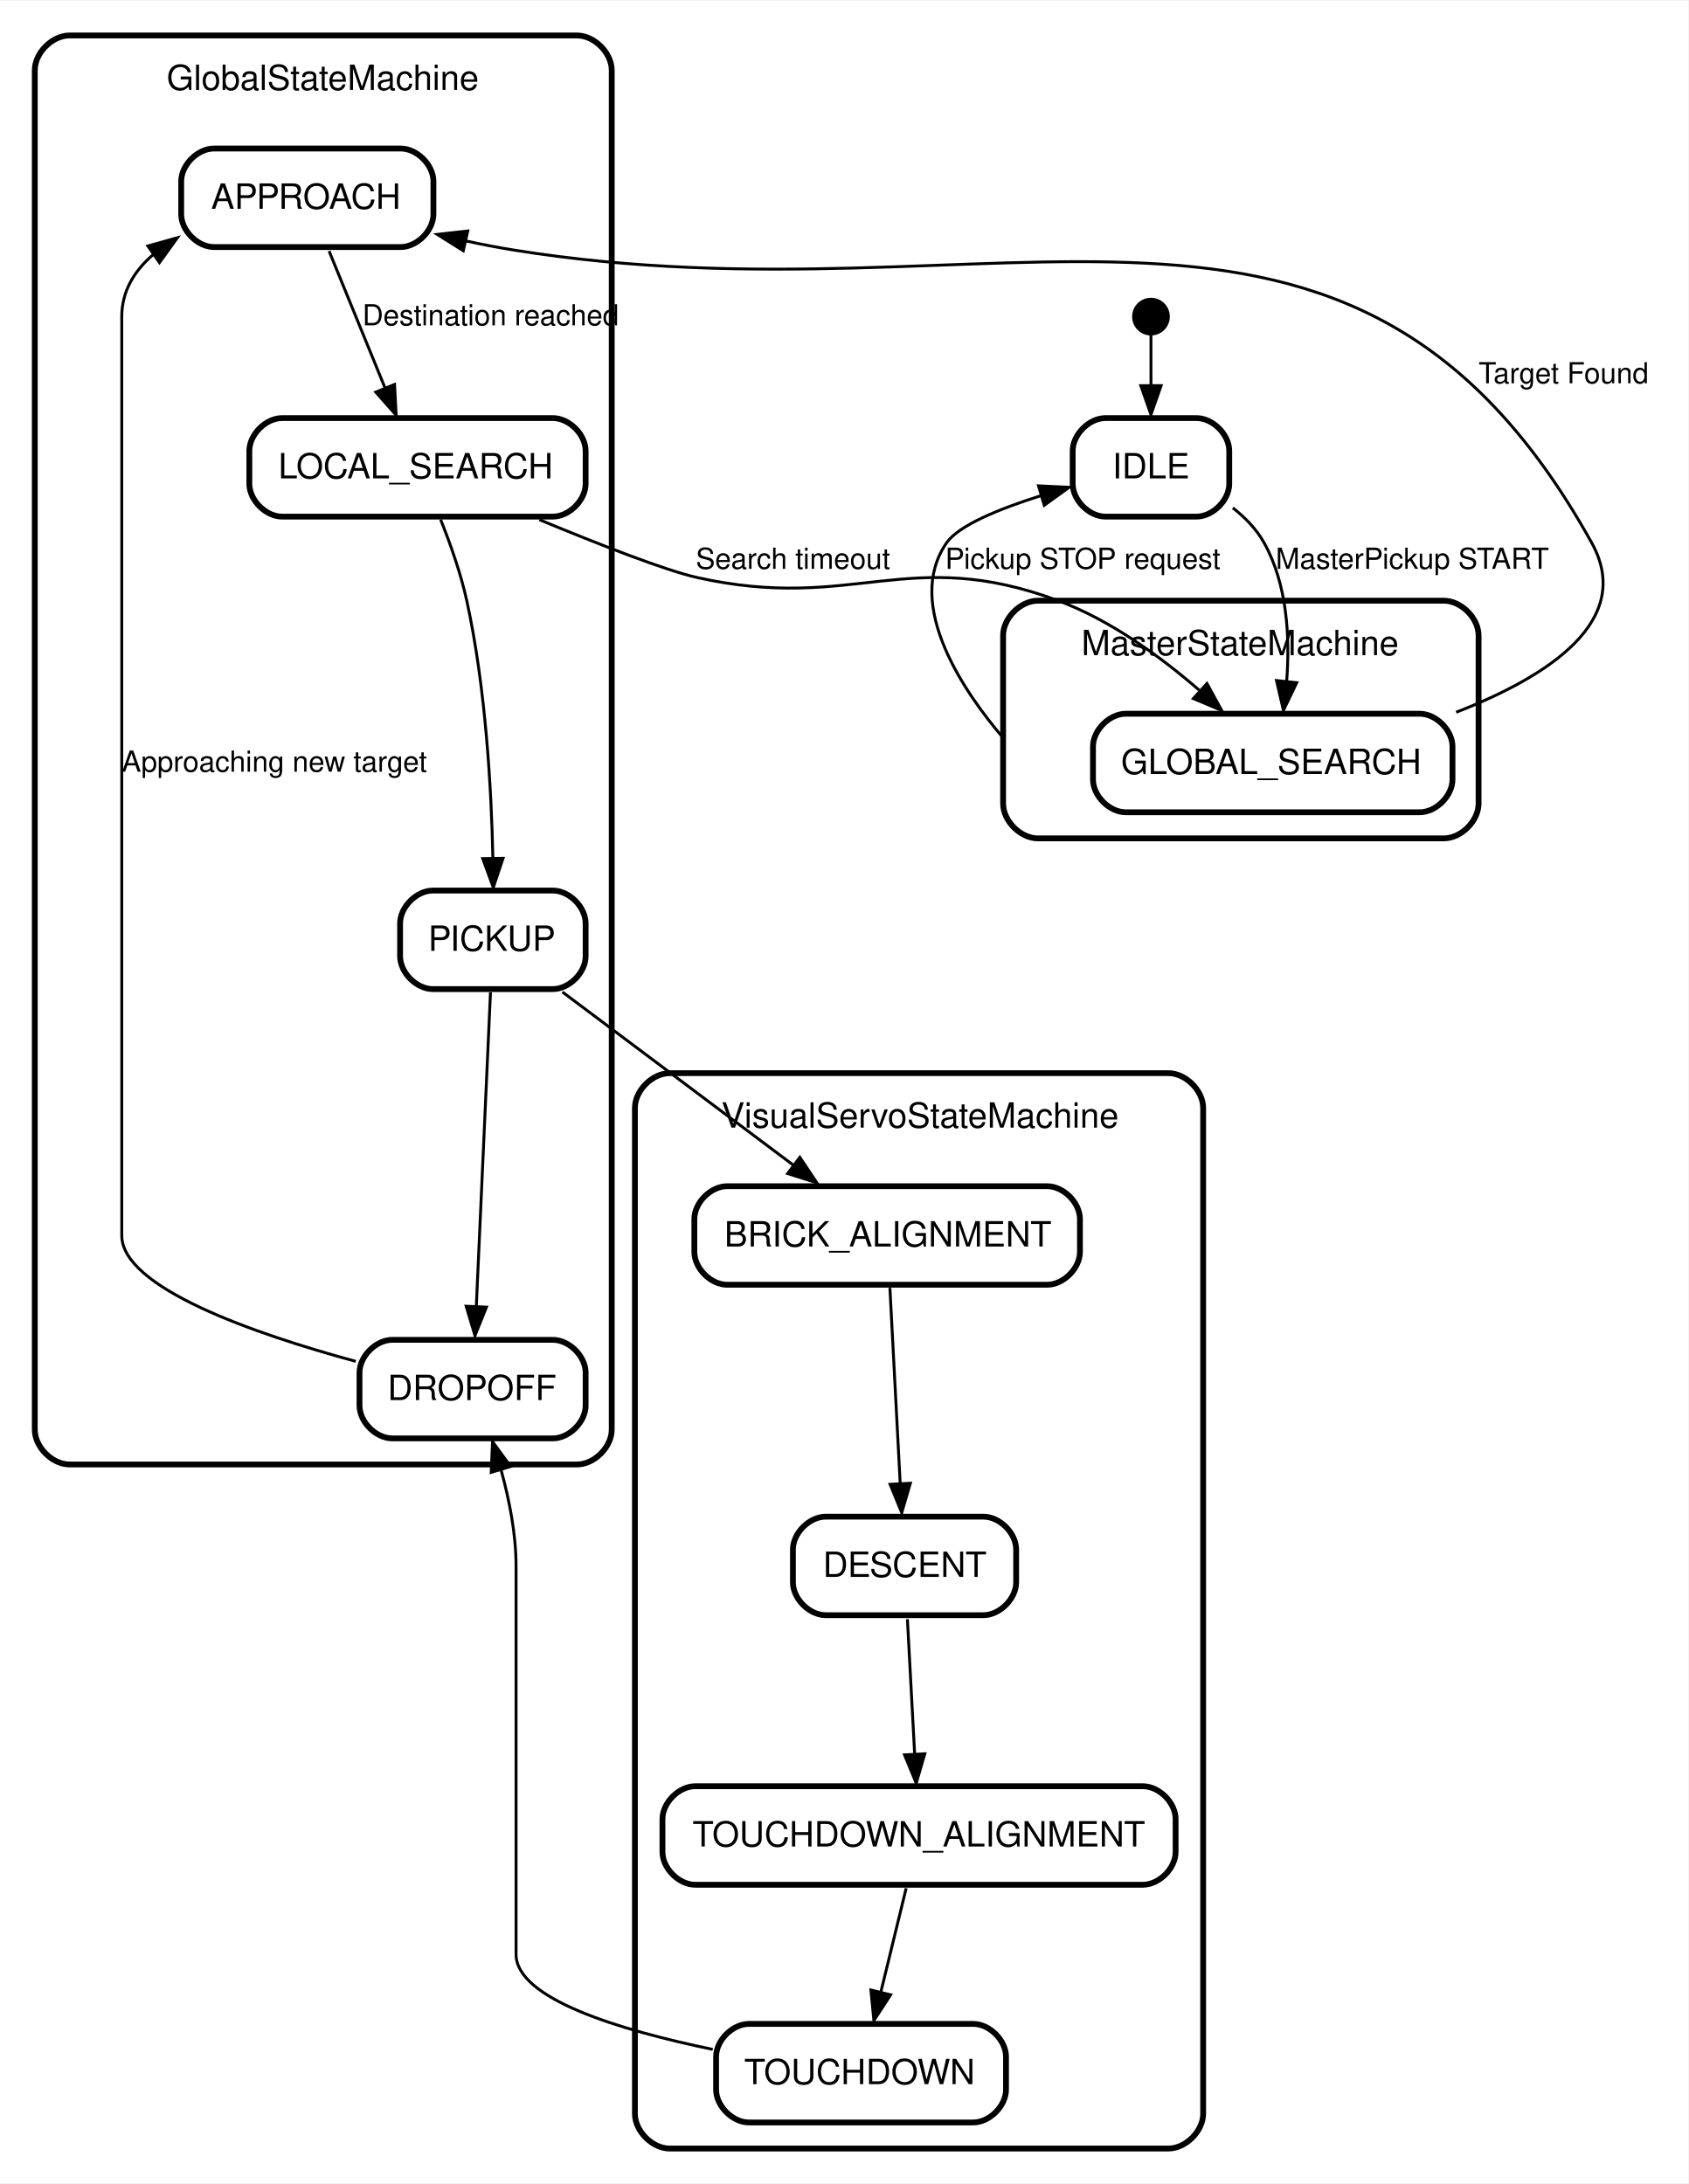
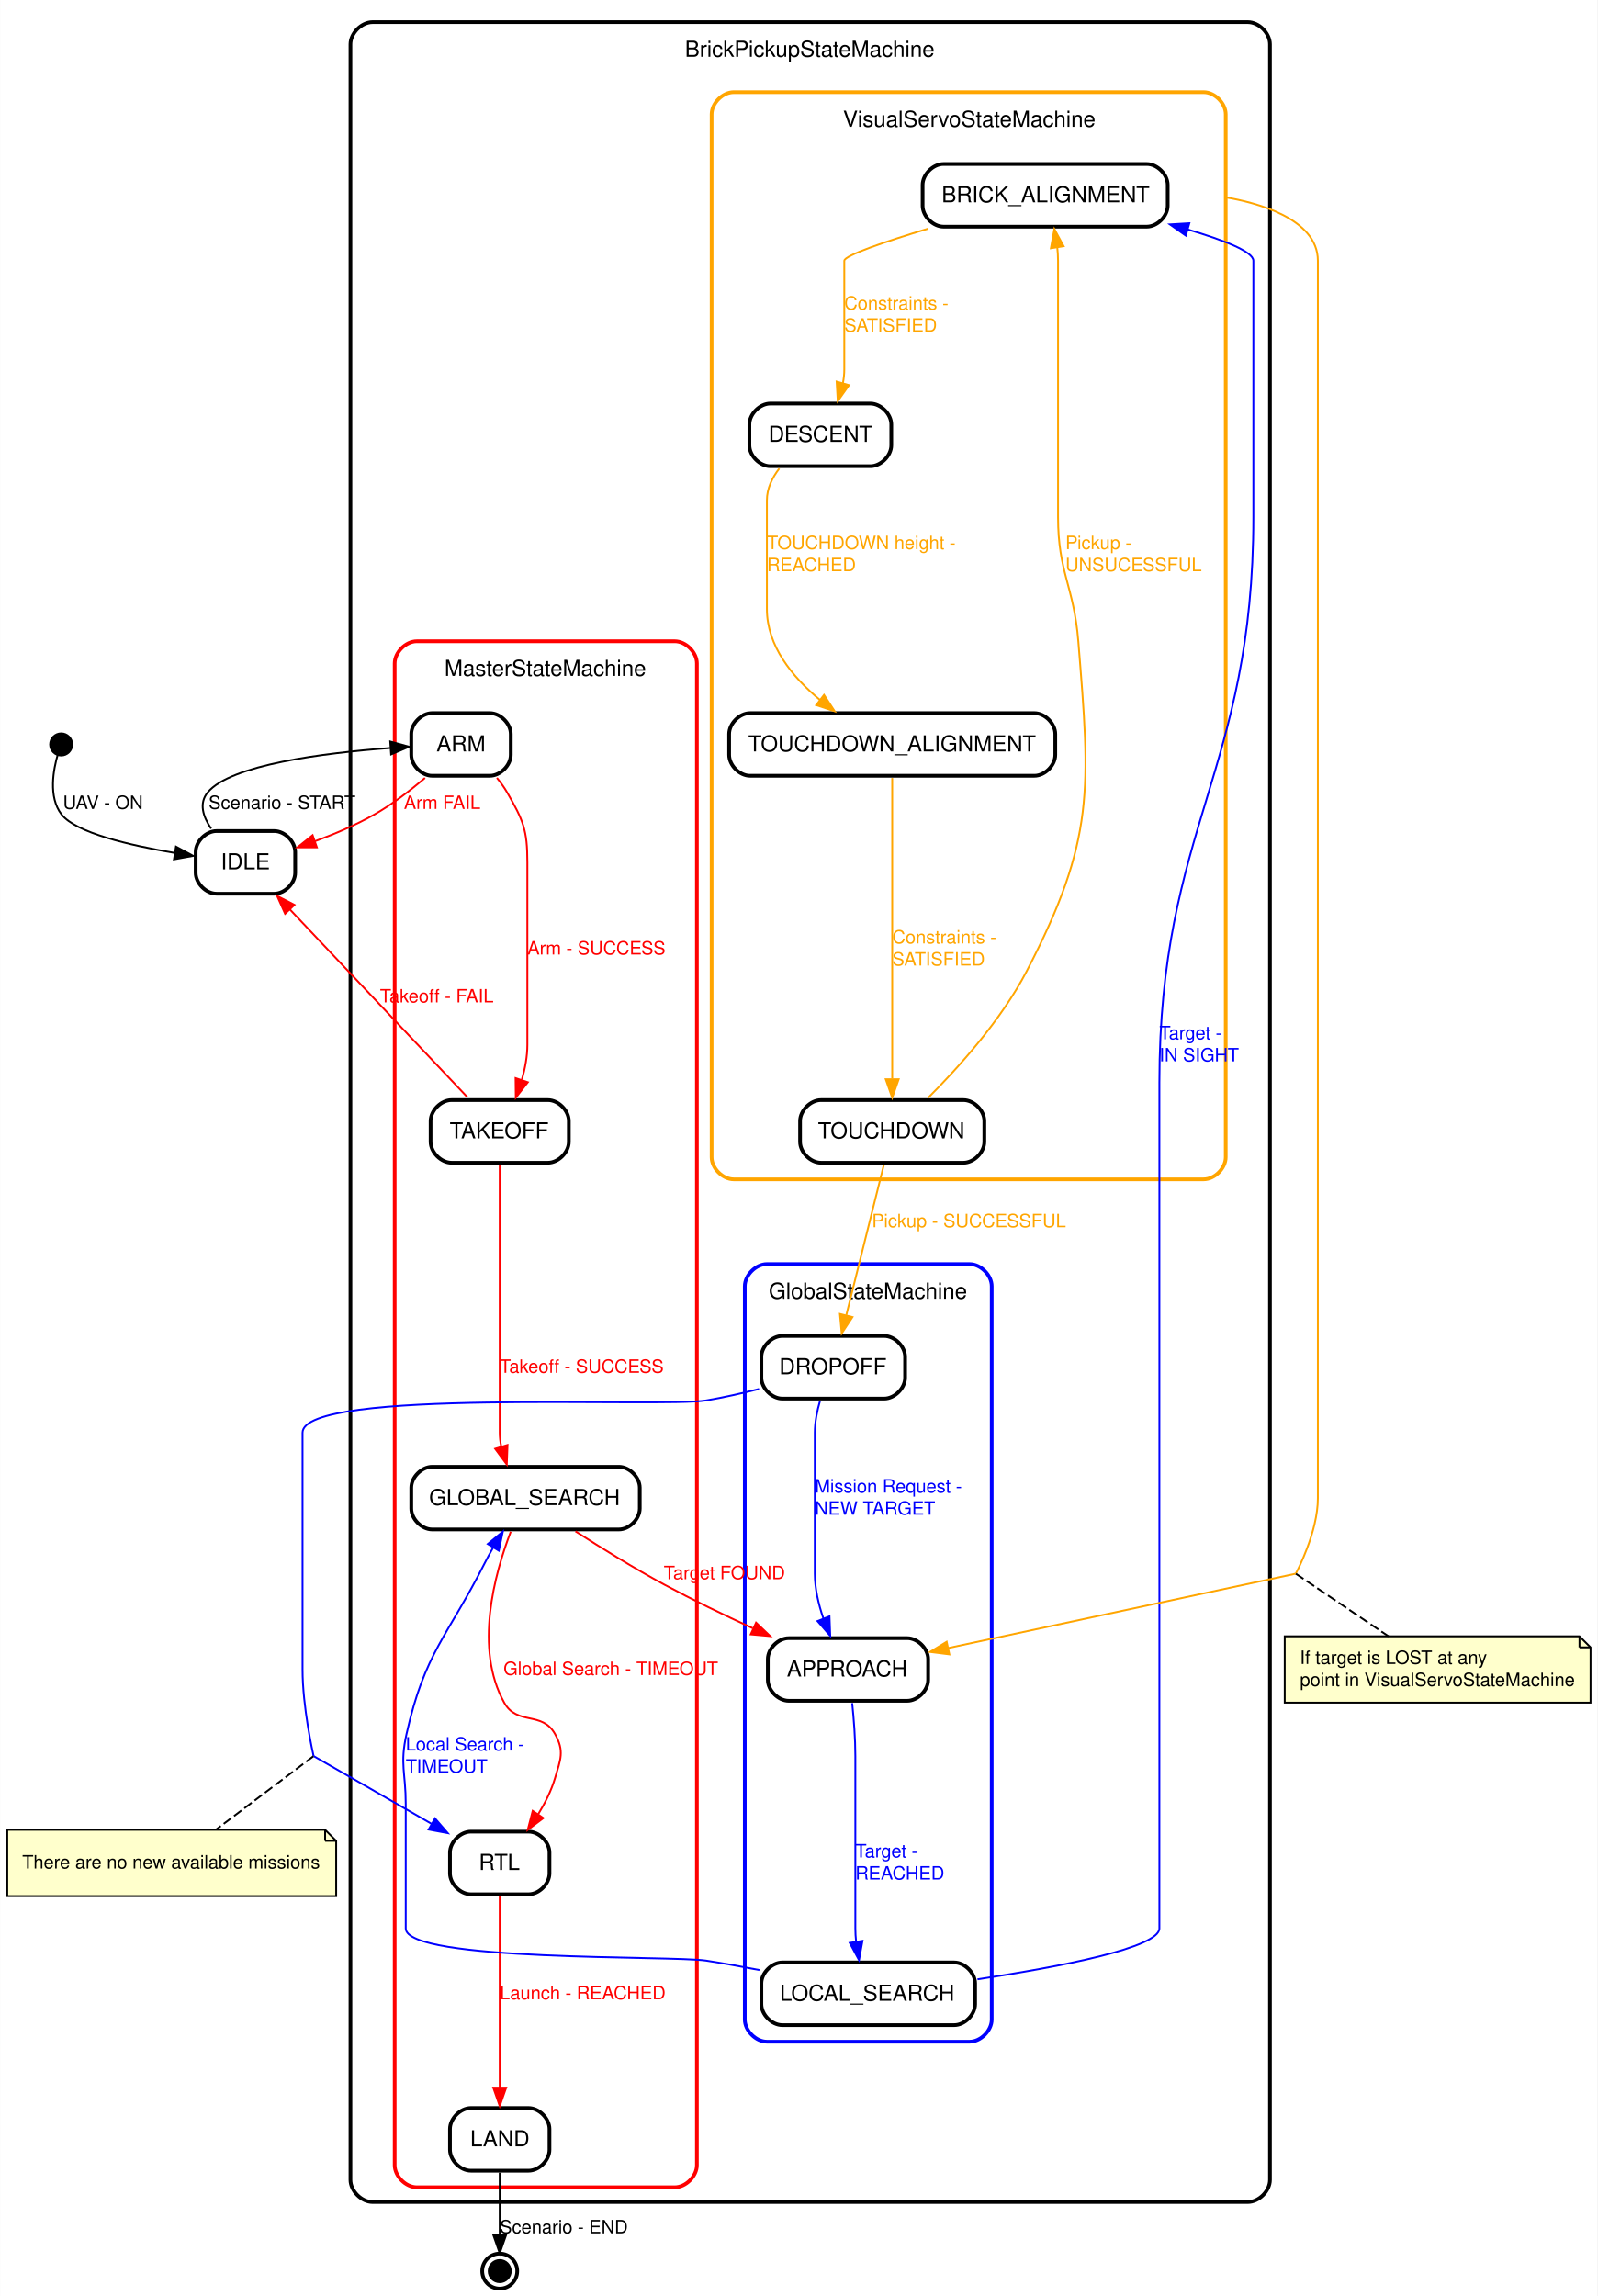
- <svg xmlns="http://www.w3.org/2000/svg" width="582pt" height="753pt" viewBox="0.00 0.00 582.36 753.00">
-   <g id="graph0" class="graph" transform="scale(1 1) rotate(0) translate(4 749)">
-     <polygon fill="#ffffff" stroke="transparent" points="-4,4 -4,-749 578.355,-749 578.355,4 -4,4" />
+ <svg xmlns="http://www.w3.org/2000/svg" width="867pt" height="1246pt" viewBox="0.00 0.00 866.87 1246.00">
+   <g id="graph0" class="graph" transform="scale(1 1) rotate(0) translate(4 1242)">
+     <polygon fill="#ffffff" stroke="transparent" points="-4,4 -4,-1242 862.865,-1242 862.865,4 -4,4" />
    <g id="clust1" class="cluster">
-       <path fill="none" stroke="#000000" stroke-width="2" d="M354,-460C354,-460 494,-460 494,-460 500,-460 506,-466 506,-472 506,-472 506,-530 506,-530 506,-536 500,-542 494,-542 494,-542 354,-542 354,-542 348,-542 342,-536 342,-530 342,-530 342,-472 342,-472 342,-466 348,-460 354,-460" />
-       <text text-anchor="start" x="368.99" y="-523.2" font-family="Helvetica,sans-Serif" font-size="12.00" fill="#000000">MasterStateMachine</text>
+       <path fill="none" stroke="#000000" stroke-width="2" d="M198.125,-47C198.125,-47 673.125,-47 673.125,-47 679.125,-47 685.125,-53 685.125,-59 685.125,-59 685.125,-1218 685.125,-1218 685.125,-1224 679.125,-1230 673.125,-1230 673.125,-1230 198.125,-1230 198.125,-1230 192.125,-1230 186.125,-1224 186.125,-1218 186.125,-1218 186.125,-59 186.125,-59 186.125,-53 192.125,-47 198.125,-47" />
+       <text text-anchor="start" x="367.613" y="-1211.2" font-family="Helvetica,sans-Serif" font-size="12.00" fill="#000000">BrickPickupStateMachine</text>
    </g>
    <g id="clust2" class="cluster">
-       <path fill="none" stroke="#000000" stroke-width="2" d="M20,-244C20,-244 195,-244 195,-244 201,-244 207,-250 207,-256 207,-256 207,-725 207,-725 207,-731 201,-737 195,-737 195,-737 20,-737 20,-737 14,-737 8,-731 8,-725 8,-725 8,-256 8,-256 8,-250 14,-244 20,-244" />
-       <text text-anchor="start" x="53.486" y="-718.2" font-family="Helvetica,sans-Serif" font-size="12.00" fill="#000000">GlobalStateMachine</text>
+       <path fill="none" stroke="#ffa500" stroke-width="2" d="M394.125,-602C394.125,-602 649.125,-602 649.125,-602 655.125,-602 661.125,-608 661.125,-614 661.125,-614 661.125,-1180 661.125,-1180 661.125,-1186 655.125,-1192 649.125,-1192 649.125,-1192 394.125,-1192 394.125,-1192 388.125,-1192 382.125,-1186 382.125,-1180 382.125,-1180 382.125,-614 382.125,-614 382.125,-608 388.125,-602 394.125,-602" />
+       <text text-anchor="start" x="453.442" y="-1173.2" font-family="Helvetica,sans-Serif" font-size="12.00" fill="#000000">VisualServoStateMachine</text>
    </g>
    <g id="clust3" class="cluster">
-       <path fill="none" stroke="#000000" stroke-width="2" d="M227,-8C227,-8 399,-8 399,-8 405,-8 411,-14 411,-20 411,-20 411,-367 411,-367 411,-373 405,-379 399,-379 399,-379 227,-379 227,-379 221,-379 215,-373 215,-367 215,-367 215,-20 215,-20 215,-14 221,-8 227,-8" />
-       <text text-anchor="start" x="244.818" y="-360.2" font-family="Helvetica,sans-Serif" font-size="12.00" fill="#000000">VisualServoStateMachine</text>
+       <path fill="none" stroke="#ff0000" stroke-width="2" d="M222.125,-55C222.125,-55 362.125,-55 362.125,-55 368.125,-55 374.125,-61 374.125,-67 374.125,-67 374.125,-882 374.125,-882 374.125,-888 368.125,-894 362.125,-894 362.125,-894 222.125,-894 222.125,-894 216.125,-894 210.125,-888 210.125,-882 210.125,-882 210.125,-67 210.125,-67 210.125,-61 216.125,-55 222.125,-55" />
+       <text text-anchor="start" x="237.114" y="-875.2" font-family="Helvetica,sans-Serif" font-size="12.00" fill="#000000">MasterStateMachine</text>
+     </g>
+     <g id="clust4" class="cluster">
+       <path fill="none" stroke="#0000ff" stroke-width="2" d="M412.125,-134C412.125,-134 522.125,-134 522.125,-134 528.125,-134 534.125,-140 534.125,-146 534.125,-146 534.125,-544 534.125,-544 534.125,-550 528.125,-556 522.125,-556 522.125,-556 412.125,-556 412.125,-556 406.125,-556 400.125,-550 400.125,-544 400.125,-544 400.125,-146 400.125,-146 400.125,-140 406.125,-134 412.125,-134" />
+       <text text-anchor="start" x="413.111" y="-537.2" font-family="Helvetica,sans-Serif" font-size="12.00" fill="#000000">GlobalStateMachine</text>
    </g>
    <g id="node1" class="node">
-       <ellipse fill="#000000" stroke="#000000" stroke-width="2" cx="393" cy="-640" rx="5.5" ry="5.5" />
+       <ellipse fill="#000000" stroke="#000000" stroke-width="2" cx="29.125" cy="-838" rx="5.5" ry="5.5" />
    </g>
    <g id="node2" class="node">
-       <polygon fill="transparent" stroke="transparent" stroke-width="2" points="421,-606 365,-606 365,-570 421,-570 421,-606" />
-       <text text-anchor="start" x="379.664" y="-584.2" font-family="Helvetica,sans-Serif" font-size="12.00" fill="#000000">IDLE</text>
-       <path fill="none" stroke="#000000" stroke-width="2" d="M377.333,-571C377.333,-571 408.667,-571 408.667,-571 414.333,-571 420,-576.667 420,-582.333 420,-582.333 420,-593.667 420,-593.667 420,-599.333 414.333,-605 408.667,-605 408.667,-605 377.333,-605 377.333,-605 371.667,-605 366,-599.333 366,-593.667 366,-593.667 366,-582.333 366,-582.333 366,-576.667 371.667,-571 377.333,-571" />
+       <polygon fill="transparent" stroke="transparent" stroke-width="2" points="157.125,-792 101.124,-792 101.124,-756 157.125,-756 157.125,-792" />
+       <text text-anchor="start" x="115.789" y="-770.2" font-family="Helvetica,sans-Serif" font-size="12.00" fill="#000000">IDLE</text>
+       <path fill="none" stroke="#000000" stroke-width="2" d="M113.458,-757C113.458,-757 144.791,-757 144.791,-757 150.458,-757 156.125,-762.667 156.125,-768.333 156.125,-768.333 156.125,-779.667 156.125,-779.667 156.125,-785.333 150.458,-791 144.791,-791 144.791,-791 113.458,-791 113.458,-791 107.791,-791 102.124,-785.333 102.124,-779.667 102.124,-779.667 102.124,-768.333 102.124,-768.333 102.124,-762.667 107.791,-757 113.458,-757" />
    </g>
    <g id="edge1" class="edge">
-       <path fill="none" stroke="#000000" d="M393,-634.435C393,-629.929 393,-623.21 393,-616.273" />
-       <polygon fill="#000000" stroke="#000000" points="396.5,-616.187 393,-606.187 389.5,-616.187 396.5,-616.187" />
-       <text text-anchor="middle" x="394.389" y="-617" font-family="Helvetica,sans-Serif" font-size="10.00" fill="#000000"> </text>
-     </g>
-     <g id="node4" class="node">
-       <polygon fill="transparent" stroke="transparent" stroke-width="2" points="498,-504 372,-504 372,-468 498,-468 498,-504" />
-       <text text-anchor="start" x="382.658" y="-482.2" font-family="Helvetica,sans-Serif" font-size="12.00" fill="#000000">GLOBAL_SEARCH</text>
-       <path fill="none" stroke="#000000" stroke-width="2" d="M384.333,-469C384.333,-469 485.667,-469 485.667,-469 491.333,-469 497,-474.667 497,-480.333 497,-480.333 497,-491.667 497,-491.667 497,-497.333 491.333,-503 485.667,-503 485.667,-503 384.333,-503 384.333,-503 378.667,-503 373,-497.333 373,-491.667 373,-491.667 373,-480.333 373,-480.333 373,-474.667 378.667,-469 384.333,-469" />
+       <path fill="none" stroke="#000000" d="M27.322,-832.686C24.973,-824.687 21.976,-809.479 29.346,-800 37.023,-790.125 66.051,-783.284 90.833,-779.106" />
+       <polygon fill="#000000" stroke="#000000" points="91.439,-782.554 100.767,-777.53 90.342,-775.641 91.439,-782.554" />
+       <text text-anchor="start" x="30.125" y="-803" font-family="Helvetica,sans-Serif" font-size="10.00" fill="#000000">UAV - ON   </text>
+     </g>
+     <g id="node11" class="node">
+       <polygon fill="transparent" stroke="transparent" stroke-width="2" points="274.125,-856 218.125,-856 218.125,-820 274.125,-820 274.125,-856" />
+       <text text-anchor="start" x="232.794" y="-834.2" font-family="Helvetica,sans-Serif" font-size="12.00" fill="#000000">ARM</text>
+       <path fill="none" stroke="#000000" stroke-width="2" d="M230.458,-821C230.458,-821 261.791,-821 261.791,-821 267.458,-821 273.125,-826.667 273.125,-832.333 273.125,-832.333 273.125,-843.667 273.125,-843.667 273.125,-849.333 267.458,-855 261.791,-855 261.791,-855 230.458,-855 230.458,-855 224.791,-855 219.125,-849.333 219.125,-843.667 219.125,-843.667 219.125,-832.333 219.125,-832.333 219.125,-826.667 224.791,-821 230.458,-821" />
    </g>
    <g id="edge2" class="edge">
-       <path fill="none" stroke="#000000" d="M421.219,-574.034C425.508,-570.682 429.373,-566.684 432,-562 440.004,-547.728 440.962,-529.465 439.82,-514.418" />
-       <polygon fill="#000000" stroke="#000000" points="443.261,-513.691 438.688,-504.134 436.303,-514.457 443.261,-513.691" />
-       <text text-anchor="start" x="436" y="-553" font-family="Helvetica,sans-Serif" font-size="10.00" fill="#000000">MasterPickup START   </text>
+       <path fill="none" stroke="#000000" d="M110.532,-792.321C106.053,-798.888 103.797,-806.116 108.672,-812 121.048,-826.936 171.493,-833.355 207.682,-836.071" />
+       <polygon fill="#000000" stroke="#000000" points="207.716,-839.582 217.932,-836.772 208.194,-832.598 207.716,-839.582" />
+       <text text-anchor="start" x="109.124" y="-803" font-family="Helvetica,sans-Serif" font-size="10.00" fill="#000000">Scenario - START   </text>
+     </g>
+     <g id="node3" class="node">
+       <ellipse fill="#000000" stroke="#000000" stroke-width="2" cx="267.125" cy="-9.5" rx="5.5" ry="5.5" />
+       <ellipse fill="none" stroke="#000000" stroke-width="2" cx="267.125" cy="-9.5" rx="9.5" ry="9.5" />
+     </g>
+     <g id="edge9" class="edge">
+       <path fill="none" stroke="#ffa500" d="M661.121,-1134.889C677.029,-1132.18 711.125,-1123.672 711.125,-1100.5 711.125,-1100.5 711.125,-1100.5 711.125,-429 711.125,-410.607 699.863,-389.373 699.159,-388.064" />
+     </g>
+     <g id="node6" class="node">
+       <polygon fill="transparent" stroke="transparent" stroke-width="2" points="630.625,-1154 495.625,-1154 495.625,-1118 630.625,-1118 630.625,-1154" />
+       <text text-anchor="start" x="506.957" y="-1132.2" font-family="Helvetica,sans-Serif" font-size="12.00" fill="#000000">BRICK_ALIGNMENT</text>
+       <path fill="none" stroke="#000000" stroke-width="2" d="M507.958,-1119C507.958,-1119 618.291,-1119 618.291,-1119 623.958,-1119 629.625,-1124.667 629.625,-1130.333 629.625,-1130.333 629.625,-1141.667 629.625,-1141.667 629.625,-1147.333 623.958,-1153 618.291,-1153 618.291,-1153 507.958,-1153 507.958,-1153 502.291,-1153 496.625,-1147.333 496.625,-1141.667 496.625,-1141.667 496.625,-1130.333 496.625,-1130.333 496.625,-1124.667 502.291,-1119 507.958,-1119" />
+     </g>
+     <g id="node7" class="node">
+       <polygon fill="transparent" stroke="transparent" stroke-width="2" points="480.625,-1024 401.625,-1024 401.625,-988 480.625,-988 480.625,-1024" />
+       <text text-anchor="start" x="412.961" y="-1002.2" font-family="Helvetica,sans-Serif" font-size="12.00" fill="#000000">DESCENT</text>
+       <path fill="none" stroke="#000000" stroke-width="2" d="M413.958,-989C413.958,-989 468.291,-989 468.291,-989 473.958,-989 479.625,-994.667 479.625,-1000.333 479.625,-1000.333 479.625,-1011.667 479.625,-1011.667 479.625,-1017.333 473.958,-1023 468.291,-1023 468.291,-1023 413.958,-1023 413.958,-1023 408.291,-1023 402.625,-1017.333 402.625,-1011.667 402.625,-1011.667 402.625,-1000.333 402.625,-1000.333 402.625,-994.667 408.291,-989 413.958,-989" />
+     </g>
+     <g id="edge16" class="edge">
+       <path fill="none" stroke="#ffa500" d="M499.719,-1117.967C475.74,-1110.686 454.125,-1103.336 454.125,-1100.5 454.125,-1100.5 454.125,-1100.5 454.125,-1041.5 454.125,-1039.063 453.851,-1036.587 453.384,-1034.133" />
+       <polygon fill="#ffa500" stroke="#ffa500" points="456.695,-1032.984 450.572,-1024.337 449.967,-1034.915 456.695,-1032.984" />
+       <text text-anchor="start" x="454.125" y="-1074" font-family="Helvetica,sans-Serif" font-size="10.00" fill="#ffa500">Constraints -    </text>
+       <text text-anchor="start" x="454.125" y="-1062" font-family="Helvetica,sans-Serif" font-size="10.00" fill="#ffa500">SATISFIED   </text>
+     </g>
+     <g id="node8" class="node">
+       <polygon fill="transparent" stroke="transparent" stroke-width="2" points="569.625,-856 390.625,-856 390.625,-820 569.625,-820 569.625,-856" />
+       <text text-anchor="start" x="401.97" y="-834.2" font-family="Helvetica,sans-Serif" font-size="12.00" fill="#000000">TOUCHDOWN_ALIGNMENT</text>
+       <path fill="none" stroke="#000000" stroke-width="2" d="M402.958,-821C402.958,-821 557.291,-821 557.291,-821 562.958,-821 568.625,-826.667 568.625,-832.333 568.625,-832.333 568.625,-843.667 568.625,-843.667 568.625,-849.333 562.958,-855 557.291,-855 557.291,-855 402.958,-855 402.958,-855 397.291,-855 391.625,-849.333 391.625,-843.667 391.625,-843.667 391.625,-832.333 391.625,-832.333 391.625,-826.667 397.291,-821 402.958,-821" />
+     </g>
+     <g id="edge17" class="edge">
+       <path fill="none" stroke="#ffa500" d="M418.851,-987.761C414.957,-982.721 412.125,-976.867 412.125,-970.5 412.125,-970.5 412.125,-970.5 412.125,-911.5 412.125,-891.515 425.837,-874.658 440.947,-862.148" />
+       <polygon fill="#ffa500" stroke="#ffa500" points="443.127,-864.887 448.911,-856.01 438.854,-859.343 443.127,-864.887" />
+       <text text-anchor="start" x="412.125" y="-944" font-family="Helvetica,sans-Serif" font-size="10.00" fill="#ffa500">TOUCHDOWN height -    </text>
+       <text text-anchor="start" x="412.125" y="-932" font-family="Helvetica,sans-Serif" font-size="10.00" fill="#ffa500">REACHED   </text>
+     </g>
+     <g id="node9" class="node">
+       <polygon fill="transparent" stroke="transparent" stroke-width="2" points="531.125,-646 429.125,-646 429.125,-610 531.125,-610 531.125,-646" />
+       <text text-anchor="start" x="439.804" y="-624.2" font-family="Helvetica,sans-Serif" font-size="12.00" fill="#000000">TOUCHDOWN</text>
+       <path fill="none" stroke="#000000" stroke-width="2" d="M441.458,-611C441.458,-611 518.791,-611 518.791,-611 524.458,-611 530.125,-616.667 530.125,-622.333 530.125,-622.333 530.125,-633.667 530.125,-633.667 530.125,-639.333 524.458,-645 518.791,-645 518.791,-645 441.458,-645 441.458,-645 435.791,-645 430.125,-639.333 430.125,-633.667 430.125,-633.667 430.125,-622.333 430.125,-622.333 430.125,-616.667 435.791,-611 441.458,-611" />
+     </g>
+     <g id="edge18" class="edge">
+       <path fill="none" stroke="#ffa500" d="M480.125,-819.793C480.125,-806.985 480.125,-789.444 480.125,-774 480.125,-774 480.125,-774 480.125,-675 480.125,-669.084 480.125,-662.75 480.125,-656.708" />
+       <polygon fill="#ffa500" stroke="#ffa500" points="483.625,-656.303 480.125,-646.303 476.625,-656.303 483.625,-656.303" />
+       <text text-anchor="start" x="480.125" y="-730" font-family="Helvetica,sans-Serif" font-size="10.00" fill="#ffa500">Constraints -    </text>
+       <text text-anchor="start" x="480.125" y="-718" font-family="Helvetica,sans-Serif" font-size="10.00" fill="#ffa500">SATISFIED   </text>
+     </g>
+     <g id="edge19" class="edge">
+       <path fill="none" stroke="#ffa500" d="M499.635,-646.243C516.158,-662.723 539.302,-688.408 553.125,-715 590.263,-786.447 587.621,-813.74 581.125,-894 578.672,-924.297 570.125,-931.104 570.125,-961.5 570.125,-1100.5 570.125,-1100.5 570.125,-1100.5 570.125,-1102.885 569.971,-1105.344 569.708,-1107.801" />
+       <polygon fill="#ffa500" stroke="#ffa500" points="566.246,-1107.285 568.137,-1117.709 573.16,-1108.381 566.246,-1107.285" />
+       <text text-anchor="start" x="574.125" y="-944" font-family="Helvetica,sans-Serif" font-size="10.00" fill="#ffa500">Pickup -   </text>
+       <text text-anchor="start" x="574.125" y="-932" font-family="Helvetica,sans-Serif" font-size="10.00" fill="#ffa500">UNSUCESSFUL   </text>
+     </g>
+     <g id="node17" class="node">
+       <polygon fill="transparent" stroke="transparent" stroke-width="2" points="488.125,-518 408.125,-518 408.125,-482 488.125,-482 488.125,-518" />
+       <text text-anchor="start" x="418.795" y="-496.2" font-family="Helvetica,sans-Serif" font-size="12.00" fill="#000000">DROPOFF</text>
+       <path fill="none" stroke="#000000" stroke-width="2" d="M420.458,-483C420.458,-483 475.791,-483 475.791,-483 481.458,-483 487.125,-488.667 487.125,-494.333 487.125,-494.333 487.125,-505.667 487.125,-505.667 487.125,-511.333 481.458,-517 475.791,-517 475.791,-517 420.458,-517 420.458,-517 414.791,-517 409.125,-511.333 409.125,-505.667 409.125,-505.667 409.125,-494.333 409.125,-494.333 409.125,-488.667 414.791,-483 420.458,-483" />
+     </g>
+     <g id="edge13" class="edge">
+       <path fill="none" stroke="#ffa500" d="M475.608,-609.932C470.301,-588.707 461.434,-553.236 455.21,-528.34" />
+       <polygon fill="#ffa500" stroke="#ffa500" points="458.543,-527.243 452.722,-518.39 451.752,-528.941 458.543,-527.243" />
+       <text text-anchor="start" x="469.125" y="-576" font-family="Helvetica,sans-Serif" font-size="10.00" fill="#ffa500">Pickup - SUCCESSFUL   </text>
    </g>
    <g id="edge3" class="edge">
-       <path fill="none" stroke="#000000" d="M342.004,-494.68C329.311,-509.547 307.455,-540.371 322.529,-562 326.679,-567.955 340.543,-573.646 354.89,-578.178" />
-       <polygon fill="#000000" stroke="#000000" points="354.203,-581.625 364.786,-581.12 356.197,-574.915 354.203,-581.625" />
-       <text text-anchor="start" x="322" y="-553" font-family="Helvetica,sans-Serif" font-size="10.00" fill="#000000">Pickup STOP request   </text>
-     </g>
-     <g id="node6" class="node">
-       <polygon fill="transparent" stroke="transparent" stroke-width="2" points="146.5,-699 57.5,-699 57.5,-663 146.5,-663 146.5,-699" />
-       <text text-anchor="start" x="68.833" y="-677.2" font-family="Helvetica,sans-Serif" font-size="12.00" fill="#000000">APPROACH</text>
-       <path fill="none" stroke="#000000" stroke-width="2" d="M69.833,-664C69.833,-664 134.167,-664 134.167,-664 139.833,-664 145.5,-669.667 145.5,-675.333 145.5,-675.333 145.5,-686.667 145.5,-686.667 145.5,-692.333 139.833,-698 134.167,-698 134.167,-698 69.833,-698 69.833,-698 64.167,-698 58.5,-692.333 58.5,-686.667 58.5,-686.667 58.5,-675.333 58.5,-675.333 58.5,-669.667 64.167,-664 69.833,-664" />
+       <path fill="none" stroke="#ff0000" d="M226.58,-819.82C218.508,-812.966 208.789,-805.505 199.125,-800 189.12,-794.301 177.632,-789.428 166.894,-785.492" />
+       <polygon fill="#ff0000" stroke="#ff0000" points="167.903,-782.137 157.308,-782.145 165.595,-788.746 167.903,-782.137" />
+       <text text-anchor="start" x="215.125" y="-803" font-family="Helvetica,sans-Serif" font-size="10.00" fill="#ff0000">Arm FAIL   </text>
+     </g>
+     <g id="node12" class="node">
+       <polygon fill="transparent" stroke="transparent" stroke-width="2" points="305.625,-646 228.625,-646 228.625,-610 305.625,-610 305.625,-646" />
+       <text text-anchor="start" x="239.957" y="-624.2" font-family="Helvetica,sans-Serif" font-size="12.00" fill="#000000">TAKEOFF</text>
+       <path fill="none" stroke="#000000" stroke-width="2" d="M240.958,-611C240.958,-611 293.291,-611 293.291,-611 298.958,-611 304.625,-616.667 304.625,-622.333 304.625,-622.333 304.625,-633.667 304.625,-633.667 304.625,-639.333 298.958,-645 293.291,-645 293.291,-645 240.958,-645 240.958,-645 235.291,-645 229.625,-639.333 229.625,-633.667 229.625,-633.667 229.625,-622.333 229.625,-622.333 229.625,-616.667 235.291,-611 240.958,-611" />
+     </g>
+     <g id="edge20" class="edge">
+       <path fill="none" stroke="#ff0000" d="M265.594,-819.855C267.651,-817.355 269.558,-814.711 271.125,-812 279.918,-796.775 282.125,-791.582 282.125,-774 282.125,-774 282.125,-774 282.125,-675 282.125,-668.745 280.904,-662.233 279.159,-656.121" />
+       <polygon fill="#ff0000" stroke="#ff0000" points="282.367,-654.681 275.85,-646.327 275.735,-656.922 282.367,-654.681" />
+       <text text-anchor="start" x="282.125" y="-724" font-family="Helvetica,sans-Serif" font-size="10.00" fill="#ff0000">Arm - SUCCESS   </text>
+     </g>
+     <g id="edge4" class="edge">
+       <path fill="none" stroke="#ff0000" d="M249.709,-646.425C225.314,-672.234 180.871,-719.254 153.288,-748.436" />
+       <polygon fill="#ff0000" stroke="#ff0000" points="150.649,-746.133 146.323,-755.804 155.736,-750.941 150.649,-746.133" />
+       <text text-anchor="start" x="202.125" y="-698" font-family="Helvetica,sans-Serif" font-size="10.00" fill="#ff0000">Takeoff - FAIL   </text>
+     </g>
+     <g id="node13" class="node">
+       <polygon fill="transparent" stroke="transparent" stroke-width="2" points="344.125,-447 218.125,-447 218.125,-411 344.125,-411 344.125,-447" />
+       <text text-anchor="start" x="228.782" y="-425.2" font-family="Helvetica,sans-Serif" font-size="12.00" fill="#000000">GLOBAL_SEARCH</text>
+       <path fill="none" stroke="#000000" stroke-width="2" d="M230.458,-412C230.458,-412 331.791,-412 331.791,-412 337.458,-412 343.125,-417.667 343.125,-423.333 343.125,-423.333 343.125,-434.667 343.125,-434.667 343.125,-440.333 337.458,-446 331.791,-446 331.791,-446 230.458,-446 230.458,-446 224.791,-446 219.125,-440.333 219.125,-434.667 219.125,-434.667 219.125,-423.333 219.125,-423.333 219.125,-417.667 224.791,-412 230.458,-412" />
+     </g>
+     <g id="edge21" class="edge">
+       <path fill="none" stroke="#ff0000" d="M267.125,-609.849C267.125,-600.613 267.125,-589.208 267.125,-579 267.125,-579 267.125,-579 267.125,-464.5 267.125,-462.04 267.419,-459.548 267.922,-457.083" />
+       <polygon fill="#ff0000" stroke="#ff0000" points="271.347,-457.854 270.95,-447.267 264.658,-455.791 271.347,-457.854" />
+       <text text-anchor="start" x="267.125" y="-497" font-family="Helvetica,sans-Serif" font-size="10.00" fill="#ff0000">Takeoff - SUCCESS   </text>
+     </g>
+     <g id="node14" class="node">
+       <polygon fill="transparent" stroke="transparent" stroke-width="2" points="295.125,-249 239.125,-249 239.125,-213 295.125,-213 295.125,-249" />
+       <text text-anchor="start" x="255.792" y="-227.2" font-family="Helvetica,sans-Serif" font-size="12.00" fill="#000000">RTL</text>
+       <path fill="none" stroke="#000000" stroke-width="2" d="M251.458,-214C251.458,-214 282.791,-214 282.791,-214 288.458,-214 294.125,-219.667 294.125,-225.333 294.125,-225.333 294.125,-236.667 294.125,-236.667 294.125,-242.333 288.458,-248 282.791,-248 282.791,-248 251.458,-248 251.458,-248 245.791,-248 240.125,-242.333 240.125,-236.667 240.125,-236.667 240.125,-225.333 240.125,-225.333 240.125,-219.667 245.791,-214 251.458,-214" />
+     </g>
+     <g id="edge22" class="edge">
+       <path fill="none" stroke="#ff0000" d="M273.114,-410.792C264.248,-387.67 253.223,-347.269 269.56,-318 276.575,-305.432 290.109,-313.568 297.125,-301 302.323,-291.686 300.164,-287.224 297.125,-277 295.117,-270.246 291.768,-263.557 288.019,-257.46" />
+       <polygon fill="#ff0000" stroke="#ff0000" points="290.829,-255.365 282.352,-249.01 285.016,-259.265 290.829,-255.365" />
+       <text text-anchor="start" x="269.125" y="-333" font-family="Helvetica,sans-Serif" font-size="10.00" fill="#ff0000">Global Search - TIMEOUT   </text>
+     </g>
+     <g id="node18" class="node">
+       <polygon fill="transparent" stroke="transparent" stroke-width="2" points="500.625,-354 411.625,-354 411.625,-318 500.625,-318 500.625,-354" />
+       <text text-anchor="start" x="422.957" y="-332.2" font-family="Helvetica,sans-Serif" font-size="12.00" fill="#000000">APPROACH</text>
+       <path fill="none" stroke="#000000" stroke-width="2" d="M423.958,-319C423.958,-319 488.291,-319 488.291,-319 493.958,-319 499.625,-324.667 499.625,-330.333 499.625,-330.333 499.625,-341.667 499.625,-341.667 499.625,-347.333 493.958,-353 488.291,-353 488.291,-353 423.958,-353 423.958,-353 418.291,-353 412.625,-347.333 412.625,-341.667 412.625,-341.667 412.625,-330.333 412.625,-330.333 412.625,-324.667 418.291,-319 423.958,-319" />
+     </g>
+     <g id="edge15" class="edge">
+       <path fill="none" stroke="#ff0000" d="M308.23,-410.974C322.385,-401.855 340.138,-390.87 356.57,-382 371.832,-373.761 388.838,-365.561 404.414,-358.416" />
+       <polygon fill="#ff0000" stroke="#ff0000" points="406.239,-361.431 413.9,-354.112 403.347,-355.057 406.239,-361.431" />
+       <text text-anchor="start" x="356.125" y="-385" font-family="Helvetica,sans-Serif" font-size="10.00" fill="#ff0000">Target FOUND   </text>
+     </g>
+     <g id="node15" class="node">
+       <polygon fill="transparent" stroke="transparent" stroke-width="2" points="295.125,-99 239.125,-99 239.125,-63 295.125,-63 295.125,-99" />
+       <text text-anchor="start" x="251.125" y="-77.2" font-family="Helvetica,sans-Serif" font-size="12.00" fill="#000000">LAND</text>
+       <path fill="none" stroke="#000000" stroke-width="2" d="M251.458,-64C251.458,-64 282.791,-64 282.791,-64 288.458,-64 294.125,-69.667 294.125,-75.333 294.125,-75.333 294.125,-86.667 294.125,-86.667 294.125,-92.333 288.458,-98 282.791,-98 282.791,-98 251.458,-98 251.458,-98 245.791,-98 240.125,-92.333 240.125,-86.667 240.125,-86.667 240.125,-75.333 240.125,-75.333 240.125,-69.667 245.791,-64 251.458,-64" />
+     </g>
+     <g id="edge23" class="edge">
+       <path fill="none" stroke="#ff0000" d="M267.125,-212.94C267.125,-207.35 267.125,-201.17 267.125,-195.5 267.125,-195.5 267.125,-195.5 267.125,-116.5 267.125,-114.108 267.125,-111.625 267.125,-109.134" />
+       <polygon fill="#ff0000" stroke="#ff0000" points="270.625,-109.06 267.125,-99.06 263.625,-109.06 270.625,-109.06" />
+       <text text-anchor="start" x="267.125" y="-157" font-family="Helvetica,sans-Serif" font-size="10.00" fill="#ff0000">Launch - REACHED   </text>
+     </g>
+     <g id="edge8" class="edge">
+       <path fill="none" stroke="#000000" d="M267.125,-62.958C267.125,-52.75 267.125,-39.965 267.125,-29.458" />
+       <polygon fill="#000000" stroke="#000000" points="270.625,-29.18 267.125,-19.18 263.625,-29.18 270.625,-29.18" />
+       <text text-anchor="start" x="267.125" y="-30" font-family="Helvetica,sans-Serif" font-size="10.00" fill="#000000">Scenario - END   </text>
+     </g>
+     <g id="edge24" class="edge">
+       <path fill="none" stroke="#0000ff" d="M440.963,-481.847C439.361,-476.361 438.125,-470.263 438.125,-464.5 438.125,-464.5 438.125,-464.5 438.125,-388 438.125,-379.896 440.101,-371.453 442.744,-363.786" />
+       <polygon fill="#0000ff" stroke="#0000ff" points="446.092,-364.834 446.492,-354.247 439.577,-362.274 446.092,-364.834" />
+       <text text-anchor="start" x="438.125" y="-432" font-family="Helvetica,sans-Serif" font-size="10.00" fill="#0000ff">Mission Request -   </text>
+       <text text-anchor="start" x="438.125" y="-420" font-family="Helvetica,sans-Serif" font-size="10.00" fill="#0000ff">NEW TARGET   </text>
    </g>
    <g id="edge5" class="edge">
-       <path fill="none" stroke="#000000" d="M498.263,-503.509C530.394,-515.994 559.824,-535.317 545,-562 461.8,-711.76 342.132,-635.715 173,-663 167.665,-663.861 162.144,-664.932 156.646,-666.12" />
-       <polygon fill="#000000" stroke="#000000" points="155.791,-662.725 146.821,-668.364 157.349,-669.549 155.791,-662.725" />
-       <text text-anchor="start" x="506" y="-617" font-family="Helvetica,sans-Serif" font-size="10.00" fill="#000000">Target Found   </text>
-     </g>
-     <g id="node7" class="node">
-       <polygon fill="transparent" stroke="transparent" stroke-width="2" points="199,-606 81,-606 81,-570 199,-570 199,-606" />
-       <text text-anchor="start" x="91.995" y="-584.2" font-family="Helvetica,sans-Serif" font-size="12.00" fill="#000000">LOCAL_SEARCH</text>
-       <path fill="none" stroke="#000000" stroke-width="2" d="M93.333,-571C93.333,-571 186.667,-571 186.667,-571 192.333,-571 198,-576.667 198,-582.333 198,-582.333 198,-593.667 198,-593.667 198,-599.333 192.333,-605 186.667,-605 186.667,-605 93.333,-605 93.333,-605 87.667,-605 82,-599.333 82,-593.667 82,-593.667 82,-582.333 82,-582.333 82,-576.667 87.667,-571 93.333,-571" />
-     </g>
-     <g id="edge9" class="edge">
-       <path fill="none" stroke="#000000" d="M109.508,-662.626C115.008,-649.165 122.567,-630.666 128.782,-615.455" />
-       <polygon fill="#000000" stroke="#000000" points="132.095,-616.6 132.637,-606.019 125.615,-613.952 132.095,-616.6" />
-       <text text-anchor="start" x="121" y="-637" font-family="Helvetica,sans-Serif" font-size="10.00" fill="#000000">Destination reached   </text>
-     </g>
-     <g id="edge4" class="edge">
-       <path fill="none" stroke="#000000" d="M182.04,-569.945C202.76,-561.351 225.582,-552.422 236.426,-550 290.572,-537.905 308.998,-561.335 361,-542 379.008,-535.304 396.296,-522.695 409.628,-511.135" />
-       <polygon fill="#000000" stroke="#000000" points="412.307,-513.432 417.388,-504.135 407.618,-508.234 412.307,-513.432" />
-       <text text-anchor="start" x="236" y="-553" font-family="Helvetica,sans-Serif" font-size="10.00" fill="#000000">Search timeout   </text>
-     </g>
-     <g id="node8" class="node">
-       <polygon fill="transparent" stroke="transparent" stroke-width="2" points="199,-443 133,-443 133,-407 199,-407 199,-443" />
-       <text text-anchor="start" x="143.666" y="-421.2" font-family="Helvetica,sans-Serif" font-size="12.00" fill="#000000">PICKUP</text>
-       <path fill="none" stroke="#000000" stroke-width="2" d="M145.333,-408C145.333,-408 186.667,-408 186.667,-408 192.333,-408 198,-413.667 198,-419.333 198,-419.333 198,-430.667 198,-430.667 198,-436.333 192.333,-442 186.667,-442 186.667,-442 145.333,-442 145.333,-442 139.667,-442 134,-436.333 134,-430.667 134,-430.667 134,-419.333 134,-419.333 134,-413.667 139.667,-408 145.333,-408" />
+       <path fill="none" stroke="#0000ff" d="M407.883,-488.236C398.511,-485.85 388.524,-483.589 379.125,-482 355.055,-477.931 160.125,-488.911 160.125,-464.5 160.125,-464.5 160.125,-464.5 160.125,-336 160.125,-315.6 165.755,-290.617 166.107,-289.075" />
+     </g>
+     <g id="node19" class="node">
+       <polygon fill="transparent" stroke="transparent" stroke-width="2" points="526.125,-178 408.125,-178 408.125,-142 526.125,-142 526.125,-178" />
+       <text text-anchor="start" x="419.12" y="-156.2" font-family="Helvetica,sans-Serif" font-size="12.00" fill="#000000">LOCAL_SEARCH</text>
+       <path fill="none" stroke="#000000" stroke-width="2" d="M420.458,-143C420.458,-143 513.791,-143 513.791,-143 519.458,-143 525.125,-148.667 525.125,-154.333 525.125,-154.333 525.125,-165.667 525.125,-165.667 525.125,-171.333 519.458,-177 513.791,-177 513.791,-177 420.458,-177 420.458,-177 414.791,-177 409.125,-171.333 409.125,-165.667 409.125,-165.667 409.125,-154.333 409.125,-154.333 409.125,-148.667 414.791,-143 420.458,-143" />
+     </g>
+     <g id="edge25" class="edge">
+       <path fill="none" stroke="#0000ff" d="M458.405,-317.728C459.303,-309.04 460.125,-298.5 460.125,-289 460.125,-289 460.125,-289 460.125,-195.5 460.125,-193.115 460.279,-190.656 460.541,-188.199" />
+       <polygon fill="#0000ff" stroke="#0000ff" points="464.002,-188.715 462.112,-178.291 457.089,-187.619 464.002,-188.715" />
+       <text text-anchor="start" x="460.125" y="-234" font-family="Helvetica,sans-Serif" font-size="10.00" fill="#0000ff">Target -    </text>
+       <text text-anchor="start" x="460.125" y="-222" font-family="Helvetica,sans-Serif" font-size="10.00" fill="#0000ff">REACHED   </text>
+     </g>
+     <g id="edge14" class="edge">
+       <path fill="none" stroke="#0000ff" d="M526.407,-167.864C571.24,-174.65 625.125,-184.992 625.125,-195.5 625.125,-654.5 625.125,-654.5 625.125,-654.5 625.125,-792.814 676.125,-823.186 676.125,-961.5 676.125,-1100.5 676.125,-1100.5 676.125,-1100.5 676.125,-1105.426 660.292,-1111.638 640.48,-1117.484" />
+       <polygon fill="#0000ff" stroke="#0000ff" points="639.479,-1114.13 630.814,-1120.227 641.39,-1120.864 639.479,-1114.13" />
+       <text text-anchor="start" x="625.125" y="-678" font-family="Helvetica,sans-Serif" font-size="10.00" fill="#0000ff">Target -    </text>
+       <text text-anchor="start" x="625.125" y="-666" font-family="Helvetica,sans-Serif" font-size="10.00" fill="#0000ff">IN SIGHT   </text>
+     </g>
+     <g id="edge12" class="edge">
+       <path fill="none" stroke="#0000ff" d="M408.094,-172.875C398.44,-174.75 388.524,-176.537 379.125,-178 361.126,-180.8 216.125,-177.285 216.125,-195.5 216.125,-263 216.125,-263 216.125,-263 216.125,-279.89 212.86,-284.518 216.55,-301 226.482,-345.36 238.61,-353.434 259.125,-394 260.505,-396.73 262.036,-399.521 263.628,-402.278" />
+       <polygon fill="#0000ff" stroke="#0000ff" points="260.644,-404.106 268.819,-410.846 266.631,-400.479 260.644,-404.106" />
+       <text text-anchor="start" x="216.125" y="-292" font-family="Helvetica,sans-Serif" font-size="10.00" fill="#0000ff">Local Search -    </text>
+       <text text-anchor="start" x="216.125" y="-280" font-family="Helvetica,sans-Serif" font-size="10.00" fill="#0000ff">TIMEOUT   </text>
+     </g>
+     <g id="edge6" class="edge">
+       <path fill="none" stroke="#0000ff" d="M166.198,-288.958C167.982,-287.933 202.03,-268.381 230.092,-252.266" />
+       <polygon fill="#0000ff" stroke="#0000ff" points="232.015,-255.198 238.944,-247.183 228.529,-249.127 232.015,-255.198" />
+       <text text-anchor="middle" x="220.514" y="-260" font-family="Helvetica,sans-Serif" font-size="10.00" fill="#0000ff"> </text>
+     </g>
+     <g id="node21" class="node">
+       <polygon fill="#ffffcc" stroke="#000000" points="172.374,-249 -.125,-249 -.125,-213 178.374,-213 178.374,-243 172.374,-249" />
+       <polyline fill="none" stroke="#000000" points="172.374,-249 172.374,-243 " />
+       <polyline fill="none" stroke="#000000" points="178.374,-243 172.374,-243 " />
+       <text text-anchor="start" x="8" y="-228" font-family="Helvetica,sans-Serif" font-size="10.00" fill="#000000">There are no new available missions</text>
+     </g>
+     <g id="edge7" class="edge">
+       <path fill="none" stroke="#000000" stroke-dasharray="5,2" d="M166.069,-288.958C164.62,-287.867 135.29,-265.774 113.27,-249.188" />
    </g>
    <g id="edge10" class="edge">
-       <path fill="none" stroke="#000000" d="M147.974,-569.994C151.328,-561.641 154.926,-551.482 157,-542 163.532,-512.143 165.499,-477.099 166.008,-453.201" />
-       <polygon fill="#000000" stroke="#000000" points="169.51,-453.112 166.151,-443.064 162.51,-453.014 169.51,-453.112" />
-       <text text-anchor="middle" x="166.389" y="-483" font-family="Helvetica,sans-Serif" font-size="10.00" fill="#000000"> </text>
-     </g>
-     <g id="node9" class="node">
-       <polygon fill="transparent" stroke="transparent" stroke-width="2" points="199,-288 119,-288 119,-252 199,-252 199,-288" />
-       <text text-anchor="start" x="129.67" y="-266.2" font-family="Helvetica,sans-Serif" font-size="12.00" fill="#000000">DROPOFF</text>
-       <path fill="none" stroke="#000000" stroke-width="2" d="M131.333,-253C131.333,-253 186.667,-253 186.667,-253 192.333,-253 198,-258.667 198,-264.333 198,-264.333 198,-275.667 198,-275.667 198,-281.333 192.333,-287 186.667,-287 186.667,-287 131.333,-287 131.333,-287 125.667,-287 120,-281.333 120,-275.667 120,-275.667 120,-264.333 120,-264.333 120,-258.667 125.667,-253 131.333,-253" />
+       <path fill="none" stroke="#ffa500" d="M699.08,-387.99C696.499,-387.438 581.596,-362.85 510.751,-347.69" />
+       <polygon fill="#ffa500" stroke="#ffa500" points="511.148,-344.195 500.637,-345.525 509.683,-351.04 511.148,-344.195" />
+       <text text-anchor="middle" x="628.514" y="-365" font-family="Helvetica,sans-Serif" font-size="10.00" fill="#ffa500"> </text>
+     </g>
+     <g id="node23" class="node">
+       <polygon fill="#ffffcc" stroke="#000000" points="853.106,-354 693.143,-354 693.143,-318 859.106,-318 859.106,-348 853.106,-354" />
+       <polyline fill="none" stroke="#000000" points="853.106,-354 853.106,-348 " />
+       <polyline fill="none" stroke="#000000" points="859.106,-348 853.106,-348 " />
+       <text text-anchor="start" x="701.384" y="-339" font-family="Helvetica,sans-Serif" font-size="10.00" fill="#000000">If target is LOST at any</text>
+       <text text-anchor="start" x="701.384" y="-327" font-family="Helvetica,sans-Serif" font-size="10.00" fill="#000000">point in VisualServoStateMachine</text>
    </g>
    <g id="edge11" class="edge">
-       <path fill="none" stroke="#000000" d="M165.183,-406.916C163.983,-380.342 161.731,-330.476 160.302,-298.819" />
-       <polygon fill="#000000" stroke="#000000" points="163.781,-298.281 159.833,-288.449 156.788,-298.597 163.781,-298.281" />
-       <text text-anchor="middle" x="164.389" y="-320" font-family="Helvetica,sans-Serif" font-size="10.00" fill="#000000"> </text>
-     </g>
-     <g id="node11" class="node">
-       <polygon fill="transparent" stroke="transparent" stroke-width="2" points="369.5,-341 234.5,-341 234.5,-305 369.5,-305 369.5,-341" />
-       <text text-anchor="start" x="245.833" y="-319.2" font-family="Helvetica,sans-Serif" font-size="12.00" fill="#000000">BRICK_ALIGNMENT</text>
-       <path fill="none" stroke="#000000" stroke-width="2" d="M246.833,-306C246.833,-306 357.167,-306 357.167,-306 362.833,-306 368.5,-311.667 368.5,-317.333 368.5,-317.333 368.5,-328.667 368.5,-328.667 368.5,-334.333 362.833,-340 357.167,-340 357.167,-340 246.833,-340 246.833,-340 241.167,-340 235.5,-334.333 235.5,-328.667 235.5,-328.667 235.5,-317.333 235.5,-317.333 235.5,-311.667 241.167,-306 246.833,-306" />
-     </g>
-     <g id="edge6" class="edge">
-       <path fill="none" stroke="#000000" d="M190.001,-406.999C212.102,-390.423 245.07,-365.697 269.52,-347.36" />
-       <polygon fill="#000000" stroke="#000000" points="271.882,-349.964 277.781,-341.164 267.681,-344.364 271.882,-349.964" />
-       <text text-anchor="middle" x="214.389" y="-390" font-family="Helvetica,sans-Serif" font-size="10.00" fill="#000000"> </text>
-     </g>
-     <g id="edge8" class="edge">
-       <path fill="none" stroke="#000000" d="M118.709,-279.571C83.51,-289.142 38,-304.997 38,-323 38,-640 38,-640 38,-640 38,-648.82 42.363,-655.83 48.812,-661.373" />
-       <polygon fill="#000000" stroke="#000000" points="46.998,-664.375 57.202,-667.227 51.004,-658.635 46.998,-664.375" />
-       <text text-anchor="start" x="38" y="-483" font-family="Helvetica,sans-Serif" font-size="10.00" fill="#000000">Approaching new target   </text>
-     </g>
-     <g id="node12" class="node">
-       <polygon fill="transparent" stroke="transparent" stroke-width="2" points="347.5,-227 268.5,-227 268.5,-191 347.5,-191 347.5,-227" />
-       <text text-anchor="start" x="279.836" y="-205.2" font-family="Helvetica,sans-Serif" font-size="12.00" fill="#000000">DESCENT</text>
-       <path fill="none" stroke="#000000" stroke-width="2" d="M280.833,-192C280.833,-192 335.167,-192 335.167,-192 340.833,-192 346.5,-197.667 346.5,-203.333 346.5,-203.333 346.5,-214.667 346.5,-214.667 346.5,-220.333 340.833,-226 335.167,-226 335.167,-226 280.833,-226 280.833,-226 275.167,-226 269.5,-220.333 269.5,-214.667 269.5,-214.667 269.5,-203.333 269.5,-203.333 269.5,-197.667 275.167,-192 280.833,-192" />
-     </g>
-     <g id="edge12" class="edge">
-       <path fill="none" stroke="#000000" d="M302.951,-304.936C303.906,-286.783 305.393,-258.536 306.506,-237.386" />
-       <polygon fill="#000000" stroke="#000000" points="310.003,-237.527 307.034,-227.357 303.013,-237.159 310.003,-237.527" />
-       <text text-anchor="middle" x="307.389" y="-267" font-family="Helvetica,sans-Serif" font-size="10.00" fill="#000000"> </text>
-     </g>
-     <g id="node13" class="node">
-       <polygon fill="transparent" stroke="transparent" stroke-width="2" points="402.5,-134 223.5,-134 223.5,-98 402.5,-98 402.5,-134" />
-       <text text-anchor="start" x="234.845" y="-112.2" font-family="Helvetica,sans-Serif" font-size="12.00" fill="#000000">TOUCHDOWN_ALIGNMENT</text>
-       <path fill="none" stroke="#000000" stroke-width="2" d="M235.833,-99C235.833,-99 390.167,-99 390.167,-99 395.833,-99 401.5,-104.667 401.5,-110.333 401.5,-110.333 401.5,-121.667 401.5,-121.667 401.5,-127.333 395.833,-133 390.167,-133 390.167,-133 235.833,-133 235.833,-133 230.167,-133 224.5,-127.333 224.5,-121.667 224.5,-121.667 224.5,-110.333 224.5,-110.333 224.5,-104.667 230.167,-99 235.833,-99" />
-     </g>
-     <g id="edge13" class="edge">
-       <path fill="none" stroke="#000000" d="M308.988,-190.626C309.698,-177.421 310.668,-159.369 311.477,-144.327" />
-       <polygon fill="#000000" stroke="#000000" points="314.989,-144.193 312.031,-134.019 307.999,-143.817 314.989,-144.193" />
-       <text text-anchor="middle" x="311.389" y="-165" font-family="Helvetica,sans-Serif" font-size="10.00" fill="#000000"> </text>
-     </g>
-     <g id="node14" class="node">
-       <polygon fill="transparent" stroke="transparent" stroke-width="2" points="344,-52 242,-52 242,-16 344,-16 344,-52" />
-       <text text-anchor="start" x="252.679" y="-30.2" font-family="Helvetica,sans-Serif" font-size="12.00" fill="#000000">TOUCHDOWN</text>
-       <path fill="none" stroke="#000000" stroke-width="2" d="M254.333,-17C254.333,-17 331.667,-17 331.667,-17 337.333,-17 343,-22.667 343,-28.333 343,-28.333 343,-39.667 343,-39.667 343,-45.333 337.333,-51 331.667,-51 331.667,-51 254.333,-51 254.333,-51 248.667,-51 243,-45.333 243,-39.667 243,-39.667 243,-28.333 243,-28.333 243,-22.667 248.667,-17 254.333,-17" />
-     </g>
-     <g id="edge14" class="edge">
-       <path fill="none" stroke="#000000" d="M308.561,-97.802C305.998,-87.291 302.72,-73.85 299.834,-62.018" />
-       <polygon fill="#000000" stroke="#000000" points="303.196,-61.033 297.426,-52.148 296.396,-62.692 303.196,-61.033" />
-       <text text-anchor="middle" x="305.389" y="-72" font-family="Helvetica,sans-Serif" font-size="10.00" fill="#000000"> </text>
-     </g>
-     <g id="edge7" class="edge">
-       <path fill="none" stroke="#000000" d="M241.843,-42.204C209.59,-48.876 174,-59.704 174,-75 174,-209 174,-209 174,-209 174,-220.042 171.654,-231.892 168.817,-242.183" />
-       <polygon fill="#000000" stroke="#000000" points="165.433,-241.282 165.885,-251.867 172.133,-243.31 165.433,-241.282" />
-       <text text-anchor="middle" x="175.389" y="-145" font-family="Helvetica,sans-Serif" font-size="10.00" fill="#000000"> </text>
+       <path fill="none" stroke="#000000" stroke-dasharray="5,2" d="M699.18,-387.962C700.574,-387.021 727.786,-368.644 749.457,-354.009" />
    </g>
  </g>
</svg>
